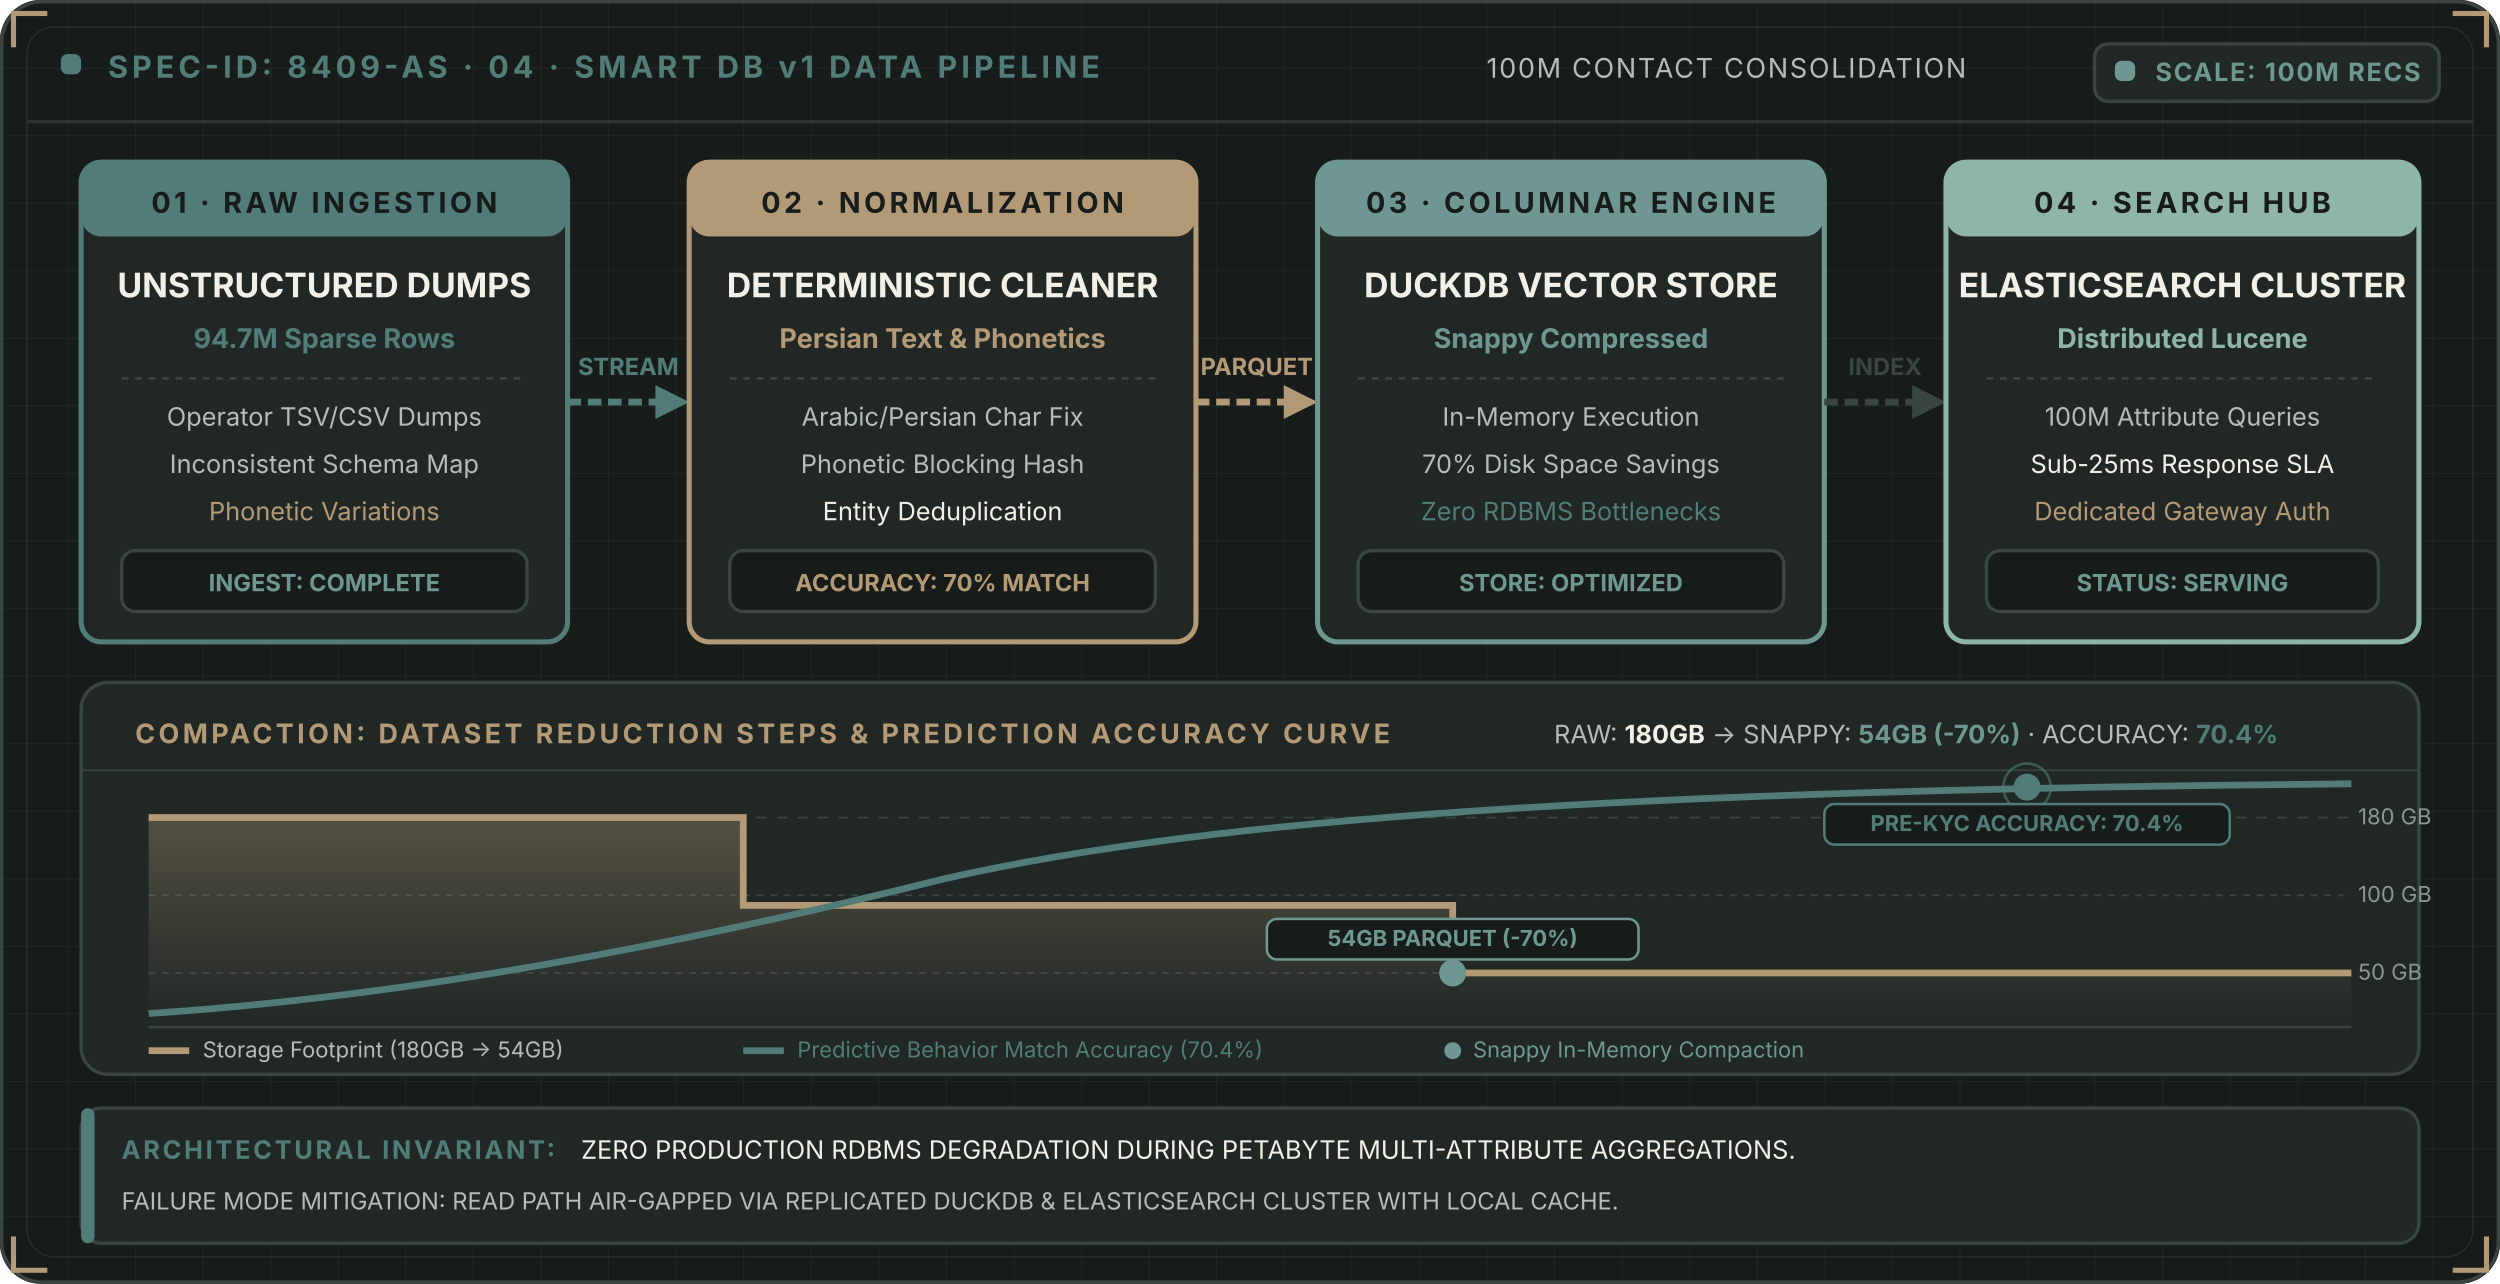
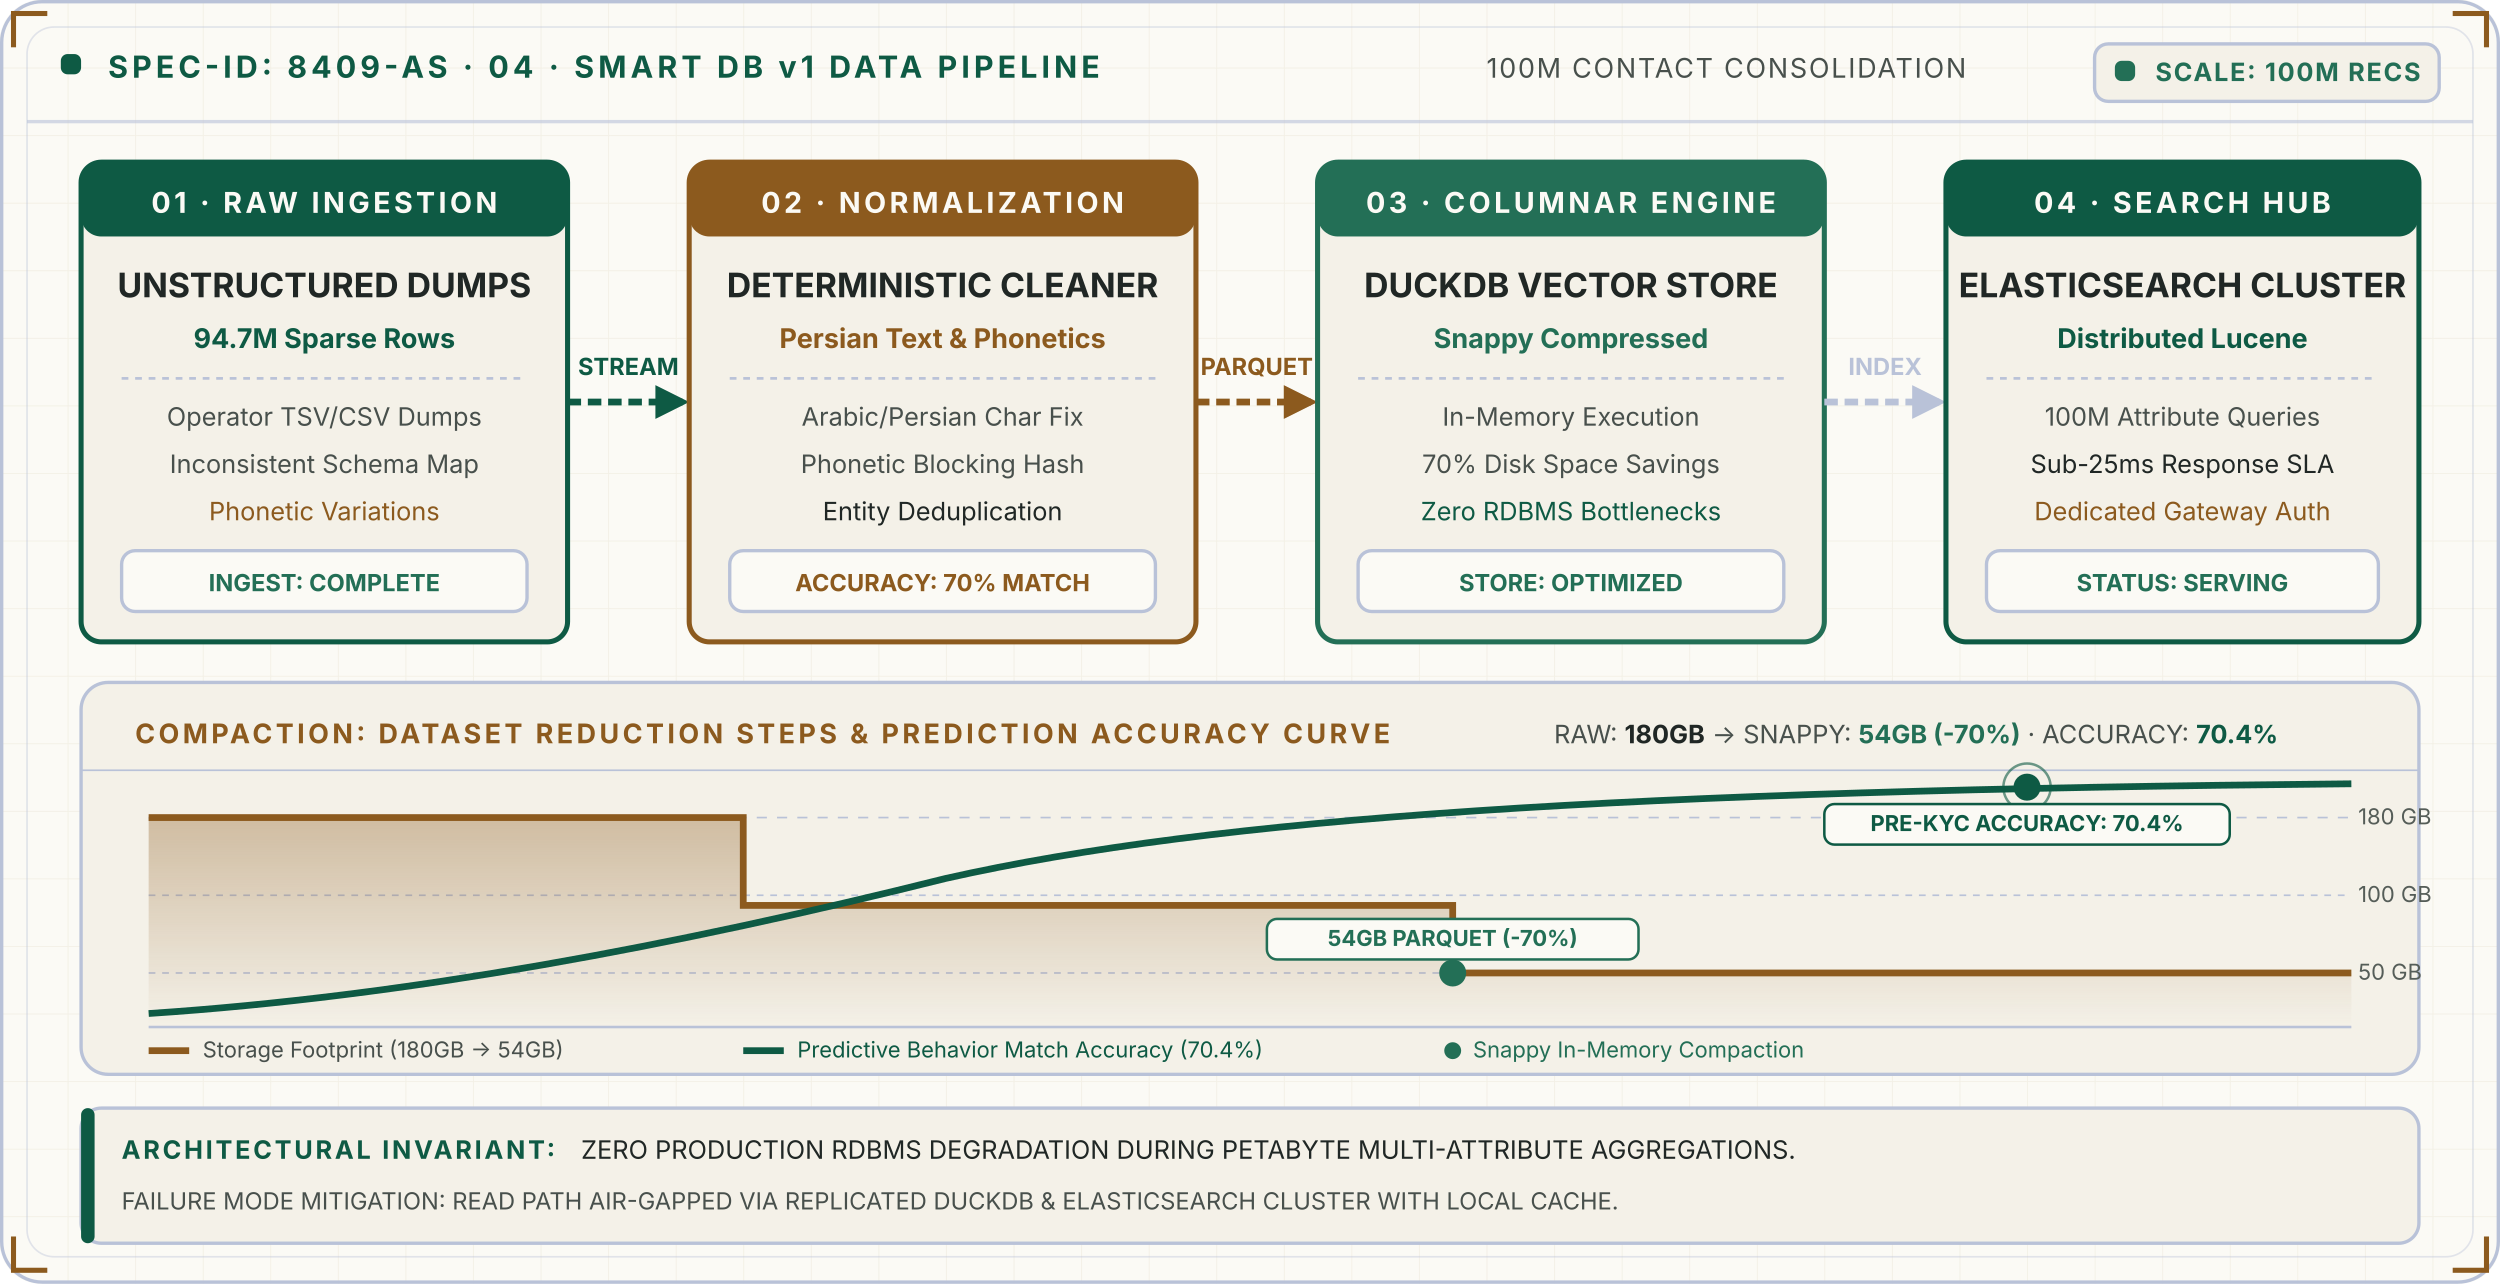
<svg xmlns="http://www.w3.org/2000/svg" dir="ltr" viewBox="0 0 740 380" width="100%" height="100%" fill="none">
  <defs>
    <pattern id="grid-p4" width="20" height="20" patternUnits="userSpaceOnUse">
-       <path d="M 20 0 L 0 0 0 20" fill="none" stroke="#28312E" stroke-width="0.5" stroke-opacity="0.6" />
+       <path d="M 20 0 L 0 0 0 20" fill="none" stroke="#ECE7DA" stroke-width="0.5" stroke-opacity="0.6" />
    </pattern>
    <linearGradient id="chartGrad4" x1="0" y1="0" x2="0" y2="1">
-       <stop offset="0%" stop-color="#B39A77" stop-opacity="0.35" />
-       <stop offset="100%" stop-color="#B39A77" stop-opacity="0.0" />
+       <stop offset="0%" stop-color="#8C5A1E" stop-opacity="0.35" />
+       <stop offset="100%" stop-color="#8C5A1E" stop-opacity="0.0" />
    </linearGradient>
    <style>
      text { font-family: 'IBM Plex Mono', -apple-system, monospace; user-select: none; }
    </style>
  </defs>
-   <rect width="740" height="380" fill="#171C1A" rx="12" />
+   <rect width="740" height="380" fill="#FBFAF5" rx="12" />
  <rect width="740" height="380" fill="url(#grid-p4)" rx="12" />
-   <rect x="0.5" y="0.5" width="739" height="379" stroke="#3A4441" stroke-width="1" rx="12" />
-   <rect x="8" y="8" width="724" height="364" stroke="#3A4441" stroke-width="0.5" stroke-opacity="0.4" rx="8" />
-   <path d="M 4 14 L 4 4 L 14 4" stroke="#B39A77" stroke-width="1.5" fill="none" />
-   <path d="M 726 4 L 736 4 L 736 14" stroke="#B39A77" stroke-width="1.5" fill="none" />
-   <path d="M 4 366 L 4 376 L 14 376" stroke="#B39A77" stroke-width="1.5" fill="none" />
-   <path d="M 726 376 L 736 376 L 736 366" stroke="#B39A77" stroke-width="1.5" fill="none" />
-   <line x1="8" y1="36" x2="732" y2="36" stroke="#3A4441" stroke-width="1" stroke-opacity="0.6" />
-   <rect x="18" y="16" width="6" height="6" fill="#527C78" rx="2" />
-   <text x="32" y="23" fill="#527C78" font-size="9" font-weight="700" letter-spacing="1.2">SPEC-ID: 8409-AS · 04 · SMART DB v1 DATA PIPELINE</text>
-   <text x="440" y="23" fill="#B5BDB6" font-size="8" letter-spacing="0.5">100M CONTACT CONSOLIDATION</text>
-   <rect x="620" y="13" width="102" height="17" fill="#202725" stroke="#3A4441" stroke-width="1" rx="4" />
-   <rect x="626" y="18" width="6" height="6" fill="#6E9792" rx="2" />
-   <text x="638" y="24" fill="#6E9792" font-size="7.5" font-weight="700" letter-spacing="0.5">SCALE: 100M RECS</text>
+   <rect x="0.5" y="0.5" width="739" height="379" stroke="#B9C2D8" stroke-width="1" rx="12" />
+   <rect x="8" y="8" width="724" height="364" stroke="#B9C2D8" stroke-width="0.5" stroke-opacity="0.4" rx="8" />
+   <path d="M 4 14 L 4 4 L 14 4" stroke="#8C5A1E" stroke-width="1.5" fill="none" />
+   <path d="M 726 4 L 736 4 L 736 14" stroke="#8C5A1E" stroke-width="1.5" fill="none" />
+   <path d="M 4 366 L 4 376 L 14 376" stroke="#8C5A1E" stroke-width="1.5" fill="none" />
+   <path d="M 726 376 L 736 376 L 736 366" stroke="#8C5A1E" stroke-width="1.5" fill="none" />
+   <line x1="8" y1="36" x2="732" y2="36" stroke="#B9C2D8" stroke-width="1" stroke-opacity="0.6" />
+   <rect x="18" y="16" width="6" height="6" fill="#0E5A44" rx="2" />
+   <text x="32" y="23" fill="#0E5A44" font-size="9" font-weight="700" letter-spacing="1.2">SPEC-ID: 8409-AS · 04 · SMART DB v1 DATA PIPELINE</text>
+   <text x="440" y="23" fill="#48504C" font-size="8" letter-spacing="0.5">100M CONTACT CONSOLIDATION</text>
+   <rect x="620" y="13" width="102" height="17" fill="#F4F1E8" stroke="#B9C2D8" stroke-width="1" rx="4" />
+   <rect x="626" y="18" width="6" height="6" fill="#236F56" rx="2" />
+   <text x="638" y="24" fill="#236F56" font-size="7.5" font-weight="700" letter-spacing="0.5">SCALE: 100M RECS</text>
  <g id="mod-raw">
-     <rect x="24" y="48" width="144" height="142" fill="#202725" stroke="#527C78" stroke-width="1.5" rx="6" />
-     <rect x="24" y="48" width="144" height="22" fill="#527C78" rx="6" />
-     <text x="96" y="63" fill="#171C1A" font-size="8.5" font-weight="700" text-anchor="middle" letter-spacing="1">01 · RAW INGESTION</text>
-     <text x="96" y="88" fill="#F3F0E8" font-size="10" font-weight="700" text-anchor="middle">UNSTRUCTURED DUMPS</text>
-     <text x="96" y="103" fill="#527C78" font-size="8" font-weight="700" text-anchor="middle">94.7M Sparse Rows</text>
-     <line x1="36" y1="112" x2="156" y2="112" stroke="#3A4441" stroke-width="0.8" stroke-dasharray="2 2" />
-     <text x="96" y="126" fill="#B5BDB6" font-size="7.5" text-anchor="middle">Operator TSV/CSV Dumps</text>
-     <text x="96" y="140" fill="#B5BDB6" font-size="7.5" text-anchor="middle">Inconsistent Schema Map</text>
-     <text x="96" y="154" fill="#B39A77" font-size="7.5" text-anchor="middle">Phonetic Variations</text>
-     <rect x="36" y="163" width="120" height="18" fill="#171C1A" stroke="#3A4441" stroke-width="1" rx="4" />
-     <text x="96" y="175" fill="#6E9792" font-size="7" font-weight="700" text-anchor="middle">INGEST: COMPLETE</text>
+     <rect x="24" y="48" width="144" height="142" fill="#F4F1E8" stroke="#0E5A44" stroke-width="1.5" rx="6" />
+     <rect x="24" y="48" width="144" height="22" fill="#0E5A44" rx="6" />
+     <text x="96" y="63" fill="#FBFAF5" font-size="8.5" font-weight="700" text-anchor="middle" letter-spacing="1">01 · RAW INGESTION</text>
+     <text x="96" y="88" fill="#202725" font-size="10" font-weight="700" text-anchor="middle">UNSTRUCTURED DUMPS</text>
+     <text x="96" y="103" fill="#0E5A44" font-size="8" font-weight="700" text-anchor="middle">94.7M Sparse Rows</text>
+     <line x1="36" y1="112" x2="156" y2="112" stroke="#B9C2D8" stroke-width="0.8" stroke-dasharray="2 2" />
+     <text x="96" y="126" fill="#48504C" font-size="7.5" text-anchor="middle">Operator TSV/CSV Dumps</text>
+     <text x="96" y="140" fill="#48504C" font-size="7.5" text-anchor="middle">Inconsistent Schema Map</text>
+     <text x="96" y="154" fill="#8C5A1E" font-size="7.5" text-anchor="middle">Phonetic Variations</text>
+     <rect x="36" y="163" width="120" height="18" fill="#FBFAF5" stroke="#B9C2D8" stroke-width="1" rx="4" />
+     <text x="96" y="175" fill="#236F56" font-size="7" font-weight="700" text-anchor="middle">INGEST: COMPLETE</text>
  </g>
-   <path d="M 168 119 L 202 119" stroke="#527C78" stroke-width="2" stroke-dasharray="4 2" />
-   <polygon points="204,119 194,114 194,124" fill="#527C78" />
-   <text x="186" y="111" fill="#527C78" font-size="7" font-weight="700" text-anchor="middle">STREAM</text>
+   <path d="M 168 119 L 202 119" stroke="#0E5A44" stroke-width="2" stroke-dasharray="4 2" />
+   <polygon points="204,119 194,114 194,124" fill="#0E5A44" />
+   <text x="186" y="111" fill="#0E5A44" font-size="7" font-weight="700" text-anchor="middle">STREAM</text>
  <g id="mod-clean">
-     <rect x="204" y="48" width="150" height="142" fill="#202725" stroke="#B39A77" stroke-width="1.5" rx="6" />
-     <rect x="204" y="48" width="150" height="22" fill="#B39A77" rx="6" />
-     <text x="279" y="63" fill="#171C1A" font-size="8.5" font-weight="700" text-anchor="middle" letter-spacing="1">02 · NORMALIZATION</text>
-     <text x="279" y="88" fill="#F3F0E8" font-size="10" font-weight="700" text-anchor="middle">DETERMINISTIC CLEANER</text>
-     <text x="279" y="103" fill="#B39A77" font-size="8" font-weight="700" text-anchor="middle">Persian Text &amp; Phonetics</text>
-     <line x1="216" y1="112" x2="342" y2="112" stroke="#3A4441" stroke-width="0.8" stroke-dasharray="2 2" />
-     <text x="279" y="126" fill="#B5BDB6" font-size="7.5" text-anchor="middle">Arabic/Persian Char Fix</text>
-     <text x="279" y="140" fill="#B5BDB6" font-size="7.5" text-anchor="middle">Phonetic Blocking Hash</text>
-     <text x="279" y="154" fill="#F3F0E8" font-size="7.5" text-anchor="middle">Entity Deduplication</text>
-     <rect x="216" y="163" width="126" height="18" fill="#171C1A" stroke="#3A4441" stroke-width="1" rx="4" />
-     <text x="279" y="175" fill="#B39A77" font-size="7" font-weight="700" text-anchor="middle">ACCURACY: 70% MATCH</text>
+     <rect x="204" y="48" width="150" height="142" fill="#F4F1E8" stroke="#8C5A1E" stroke-width="1.5" rx="6" />
+     <rect x="204" y="48" width="150" height="22" fill="#8C5A1E" rx="6" />
+     <text x="279" y="63" fill="#FBFAF5" font-size="8.5" font-weight="700" text-anchor="middle" letter-spacing="1">02 · NORMALIZATION</text>
+     <text x="279" y="88" fill="#202725" font-size="10" font-weight="700" text-anchor="middle">DETERMINISTIC CLEANER</text>
+     <text x="279" y="103" fill="#8C5A1E" font-size="8" font-weight="700" text-anchor="middle">Persian Text &amp; Phonetics</text>
+     <line x1="216" y1="112" x2="342" y2="112" stroke="#B9C2D8" stroke-width="0.8" stroke-dasharray="2 2" />
+     <text x="279" y="126" fill="#48504C" font-size="7.5" text-anchor="middle">Arabic/Persian Char Fix</text>
+     <text x="279" y="140" fill="#48504C" font-size="7.5" text-anchor="middle">Phonetic Blocking Hash</text>
+     <text x="279" y="154" fill="#202725" font-size="7.5" text-anchor="middle">Entity Deduplication</text>
+     <rect x="216" y="163" width="126" height="18" fill="#FBFAF5" stroke="#B9C2D8" stroke-width="1" rx="4" />
+     <text x="279" y="175" fill="#8C5A1E" font-size="7" font-weight="700" text-anchor="middle">ACCURACY: 70% MATCH</text>
  </g>
-   <path d="M 354 119 L 388 119" stroke="#B39A77" stroke-width="2" stroke-dasharray="4 2" />
-   <polygon points="390,119 380,114 380,124" fill="#B39A77" />
-   <text x="372" y="111" fill="#B39A77" font-size="7" font-weight="700" text-anchor="middle">PARQUET</text>
+   <path d="M 354 119 L 388 119" stroke="#8C5A1E" stroke-width="2" stroke-dasharray="4 2" />
+   <polygon points="390,119 380,114 380,124" fill="#8C5A1E" />
+   <text x="372" y="111" fill="#8C5A1E" font-size="7" font-weight="700" text-anchor="middle">PARQUET</text>
  <g id="mod-duckdb">
-     <rect x="390" y="48" width="150" height="142" fill="#202725" stroke="#6E9792" stroke-width="1.5" rx="6" />
-     <rect x="390" y="48" width="150" height="22" fill="#6E9792" rx="6" />
-     <text x="465" y="63" fill="#171C1A" font-size="8.5" font-weight="700" text-anchor="middle" letter-spacing="1">03 · COLUMNAR ENGINE</text>
-     <text x="465" y="88" fill="#F3F0E8" font-size="10" font-weight="700" text-anchor="middle">DUCKDB VECTOR STORE</text>
-     <text x="465" y="103" fill="#6E9792" font-size="8" font-weight="700" text-anchor="middle">Snappy Compressed</text>
-     <line x1="402" y1="112" x2="528" y2="112" stroke="#3A4441" stroke-width="0.8" stroke-dasharray="2 2" />
-     <text x="465" y="126" fill="#B5BDB6" font-size="7.5" text-anchor="middle">In-Memory Execution</text>
-     <text x="465" y="140" fill="#B5BDB6" font-size="7.5" text-anchor="middle">70% Disk Space Savings</text>
-     <text x="465" y="154" fill="#527C78" font-size="7.5" text-anchor="middle">Zero RDBMS Bottlenecks</text>
-     <rect x="402" y="163" width="126" height="18" fill="#171C1A" stroke="#3A4441" stroke-width="1" rx="4" />
-     <text x="465" y="175" fill="#6E9792" font-size="7" font-weight="700" text-anchor="middle">STORE: OPTIMIZED</text>
+     <rect x="390" y="48" width="150" height="142" fill="#F4F1E8" stroke="#236F56" stroke-width="1.5" rx="6" />
+     <rect x="390" y="48" width="150" height="22" fill="#236F56" rx="6" />
+     <text x="465" y="63" fill="#FBFAF5" font-size="8.5" font-weight="700" text-anchor="middle" letter-spacing="1">03 · COLUMNAR ENGINE</text>
+     <text x="465" y="88" fill="#202725" font-size="10" font-weight="700" text-anchor="middle">DUCKDB VECTOR STORE</text>
+     <text x="465" y="103" fill="#236F56" font-size="8" font-weight="700" text-anchor="middle">Snappy Compressed</text>
+     <line x1="402" y1="112" x2="528" y2="112" stroke="#B9C2D8" stroke-width="0.8" stroke-dasharray="2 2" />
+     <text x="465" y="126" fill="#48504C" font-size="7.5" text-anchor="middle">In-Memory Execution</text>
+     <text x="465" y="140" fill="#48504C" font-size="7.5" text-anchor="middle">70% Disk Space Savings</text>
+     <text x="465" y="154" fill="#0E5A44" font-size="7.5" text-anchor="middle">Zero RDBMS Bottlenecks</text>
+     <rect x="402" y="163" width="126" height="18" fill="#FBFAF5" stroke="#B9C2D8" stroke-width="1" rx="4" />
+     <text x="465" y="175" fill="#236F56" font-size="7" font-weight="700" text-anchor="middle">STORE: OPTIMIZED</text>
  </g>
-   <path d="M 540 119 L 574 119" stroke="#3A4441" stroke-width="2" stroke-dasharray="4 2" />
-   <polygon points="576,119 566,114 566,124" fill="#3A4441" />
-   <text x="558" y="111" fill="#3A4441" font-size="7" font-weight="700" text-anchor="middle">INDEX</text>
+   <path d="M 540 119 L 574 119" stroke="#B9C2D8" stroke-width="2" stroke-dasharray="4 2" />
+   <polygon points="576,119 566,114 566,124" fill="#B9C2D8" />
+   <text x="558" y="111" fill="#B9C2D8" font-size="7" font-weight="700" text-anchor="middle">INDEX</text>
  <g id="mod-elastic">
-     <rect x="576" y="48" width="140" height="142" fill="#202725" stroke="#8FB4AA" stroke-width="1.5" rx="6" />
-     <rect x="576" y="48" width="140" height="22" fill="#8FB4AA" rx="6" />
-     <text x="646" y="63" fill="#171C1A" font-size="8.5" font-weight="700" text-anchor="middle" letter-spacing="1">04 · SEARCH HUB</text>
-     <text x="646" y="88" fill="#F3F0E8" font-size="10" font-weight="700" text-anchor="middle">ELASTICSEARCH CLUSTER</text>
-     <text x="646" y="103" fill="#8FB4AA" font-size="8" font-weight="700" text-anchor="middle">Distributed Lucene</text>
-     <line x1="588" y1="112" x2="704" y2="112" stroke="#3A4441" stroke-width="0.8" stroke-dasharray="2 2" />
-     <text x="646" y="126" fill="#B5BDB6" font-size="7.5" text-anchor="middle">100M Attribute Queries</text>
-     <text x="646" y="140" fill="#F3F0E8" font-size="7.5" text-anchor="middle">Sub-25ms Response SLA</text>
-     <text x="646" y="154" fill="#B39A77" font-size="7.5" text-anchor="middle">Dedicated Gateway Auth</text>
-     <rect x="588" y="163" width="116" height="18" fill="#171C1A" stroke="#3A4441" stroke-width="1" rx="4" />
-     <text x="646" y="175" fill="#6E9792" font-size="7" font-weight="700" text-anchor="middle">STATUS: SERVING</text>
+     <rect x="576" y="48" width="140" height="142" fill="#F4F1E8" stroke="#0E5A44" stroke-width="1.5" rx="6" />
+     <rect x="576" y="48" width="140" height="22" fill="#0E5A44" rx="6" />
+     <text x="646" y="63" fill="#FBFAF5" font-size="8.5" font-weight="700" text-anchor="middle" letter-spacing="1">04 · SEARCH HUB</text>
+     <text x="646" y="88" fill="#202725" font-size="10" font-weight="700" text-anchor="middle">ELASTICSEARCH CLUSTER</text>
+     <text x="646" y="103" fill="#0E5A44" font-size="8" font-weight="700" text-anchor="middle">Distributed Lucene</text>
+     <line x1="588" y1="112" x2="704" y2="112" stroke="#B9C2D8" stroke-width="0.8" stroke-dasharray="2 2" />
+     <text x="646" y="126" fill="#48504C" font-size="7.5" text-anchor="middle">100M Attribute Queries</text>
+     <text x="646" y="140" fill="#202725" font-size="7.5" text-anchor="middle">Sub-25ms Response SLA</text>
+     <text x="646" y="154" fill="#8C5A1E" font-size="7.5" text-anchor="middle">Dedicated Gateway Auth</text>
+     <rect x="588" y="163" width="116" height="18" fill="#FBFAF5" stroke="#B9C2D8" stroke-width="1" rx="4" />
+     <text x="646" y="175" fill="#236F56" font-size="7" font-weight="700" text-anchor="middle">STATUS: SERVING</text>
  </g>
  <g id="data-graph-4">
-     <rect x="24" y="202" width="692" height="116" fill="#202725" stroke="#3A4441" stroke-width="1" rx="8" />
-     <text x="40" y="220" fill="#B39A77" font-size="8" font-weight="700" letter-spacing="1">COMPACTION: DATASET REDUCTION STEPS &amp; PREDICTION ACCURACY CURVE</text>
-     <text x="460" y="220" fill="#B5BDB6" font-size="7.5">RAW: <tspan fill="#F3F0E8" font-weight="700">180GB</tspan> → SNAPPY: <tspan fill="#6E9792" font-weight="700">54GB (-70%)</tspan> · ACCURACY: <tspan fill="#527C78" font-weight="700">70.4%</tspan>
+     <rect x="24" y="202" width="692" height="116" fill="#F4F1E8" stroke="#B9C2D8" stroke-width="1" rx="8" />
+     <text x="40" y="220" fill="#8C5A1E" font-size="8" font-weight="700" letter-spacing="1">COMPACTION: DATASET REDUCTION STEPS &amp; PREDICTION ACCURACY CURVE</text>
+     <text x="460" y="220" fill="#48504C" font-size="7.5">RAW: <tspan fill="#202725" font-weight="700">180GB</tspan> → SNAPPY: <tspan fill="#236F56" font-weight="700">54GB (-70%)</tspan> · ACCURACY: <tspan fill="#0E5A44" font-weight="700">70.4%</tspan>
    </text>
-     <line x1="24" y1="228" x2="716" y2="228" stroke="#3A4441" stroke-width="0.5" />
-     <line x1="44" y1="242" x2="696" y2="242" stroke="#3A4441" stroke-width="0.5" stroke-dasharray="3 3" />
-     <text x="698" y="244" fill="#8C9790" font-size="6.5">180 GB</text>
-     <line x1="44" y1="265" x2="696" y2="265" stroke="#3A4441" stroke-width="0.5" stroke-dasharray="2 2" />
-     <text x="698" y="267" fill="#8C9790" font-size="6.5">100 GB</text>
-     <line x1="44" y1="288" x2="696" y2="288" stroke="#3A4441" stroke-width="0.5" stroke-dasharray="2 2" />
-     <text x="698" y="290" fill="#8C9790" font-size="6.5">50 GB</text>
-     <line x1="44" y1="304" x2="696" y2="304" stroke="#3A4441" stroke-width="0.75" />
+     <line x1="24" y1="228" x2="716" y2="228" stroke="#B9C2D8" stroke-width="0.5" />
+     <line x1="44" y1="242" x2="696" y2="242" stroke="#B9C2D8" stroke-width="0.5" stroke-dasharray="3 3" />
+     <text x="698" y="244" fill="#555D58" font-size="6.5">180 GB</text>
+     <line x1="44" y1="265" x2="696" y2="265" stroke="#B9C2D8" stroke-width="0.5" stroke-dasharray="2 2" />
+     <text x="698" y="267" fill="#555D58" font-size="6.5">100 GB</text>
+     <line x1="44" y1="288" x2="696" y2="288" stroke="#B9C2D8" stroke-width="0.5" stroke-dasharray="2 2" />
+     <text x="698" y="290" fill="#555D58" font-size="6.5">50 GB</text>
+     <line x1="44" y1="304" x2="696" y2="304" stroke="#B9C2D8" stroke-width="0.75" />
    <path d="M 44 304               L 44 242               L 220 242               L 220 268               L 430 268               L 430 288               L 696 288               L 696 304 Z" fill="url(#chartGrad4)" />
-     <path d="M 44 242               L 220 242               L 220 268               L 430 268               L 430 288               L 696 288" stroke="#B39A77" stroke-width="2" fill="none" />
-     <path d="M 44 300               C 120 295, 200 280, 280 260               C 360 242, 480 234, 696 232" stroke="#527C78" stroke-width="2" fill="none" />
-     <circle cx="600" cy="233" r="4" fill="#527C78" />
-     <circle cx="600" cy="233" r="7" stroke="#527C78" stroke-width="0.75" stroke-opacity="0.6" fill="none" />
-     <rect x="540" y="238" width="120" height="12" fill="#171C1A" stroke="#527C78" stroke-width="0.75" rx="3" />
-     <text x="600" y="246" fill="#527C78" font-size="6.5" font-weight="700" text-anchor="middle">PRE-KYC ACCURACY: 70.4%</text>
-     <circle cx="430" cy="288" r="4" fill="#6E9792" />
-     <rect x="375" y="272" width="110" height="12" fill="#171C1A" stroke="#6E9792" stroke-width="0.75" rx="3" />
-     <text x="430" y="280" fill="#6E9792" font-size="6.5" font-weight="700" text-anchor="middle">54GB PARQUET (-70%)</text>
-     <line x1="44" y1="311" x2="56" y2="311" stroke="#B39A77" stroke-width="2" />
-     <text x="60" y="313" fill="#B5BDB6" font-size="6.5">Storage Footprint (180GB → 54GB)</text>
-     <line x1="220" y1="311" x2="232" y2="311" stroke="#527C78" stroke-width="2" />
-     <text x="236" y="313" fill="#527C78" font-size="6.5">Predictive Behavior Match Accuracy (70.4%)</text>
-     <circle cx="430" cy="311" r="2.5" fill="#6E9792" />
-     <text x="436" y="313" fill="#6E9792" font-size="6.5">Snappy In-Memory Compaction</text>
+     <path d="M 44 242               L 220 242               L 220 268               L 430 268               L 430 288               L 696 288" stroke="#8C5A1E" stroke-width="2" fill="none" />
+     <path d="M 44 300               C 120 295, 200 280, 280 260               C 360 242, 480 234, 696 232" stroke="#0E5A44" stroke-width="2" fill="none" />
+     <circle cx="600" cy="233" r="4" fill="#0E5A44" />
+     <circle cx="600" cy="233" r="7" stroke="#0E5A44" stroke-width="0.75" stroke-opacity="0.6" fill="none" />
+     <rect x="540" y="238" width="120" height="12" fill="#FBFAF5" stroke="#0E5A44" stroke-width="0.75" rx="3" />
+     <text x="600" y="246" fill="#0E5A44" font-size="6.5" font-weight="700" text-anchor="middle">PRE-KYC ACCURACY: 70.4%</text>
+     <circle cx="430" cy="288" r="4" fill="#236F56" />
+     <rect x="375" y="272" width="110" height="12" fill="#FBFAF5" stroke="#236F56" stroke-width="0.75" rx="3" />
+     <text x="430" y="280" fill="#236F56" font-size="6.5" font-weight="700" text-anchor="middle">54GB PARQUET (-70%)</text>
+     <line x1="44" y1="311" x2="56" y2="311" stroke="#8C5A1E" stroke-width="2" />
+     <text x="60" y="313" fill="#48504C" font-size="6.5">Storage Footprint (180GB → 54GB)</text>
+     <line x1="220" y1="311" x2="232" y2="311" stroke="#0E5A44" stroke-width="2" />
+     <text x="236" y="313" fill="#0E5A44" font-size="6.5">Predictive Behavior Match Accuracy (70.4%)</text>
+     <circle cx="430" cy="311" r="2.5" fill="#236F56" />
+     <text x="436" y="313" fill="#236F56" font-size="6.5">Snappy In-Memory Compaction</text>
  </g>
-   <rect x="24" y="328" width="692" height="40" fill="#202725" stroke="#3A4441" stroke-width="1" rx="6" />
-   <rect x="24" y="328" width="4" height="40" fill="#527C78" rx="2" />
-   <text x="36" y="343" fill="#527C78" font-size="7.5" font-weight="700" letter-spacing="0.8">ARCHITECTURAL INVARIANT:</text>
-   <text x="172" y="343" fill="#F3F0E8" font-size="7.5">ZERO PRODUCTION RDBMS DEGRADATION DURING PETABYTE MULTI-ATTRIBUTE AGGREGATIONS.</text>
-   <text x="36" y="358" fill="#B5BDB6" font-size="7">FAILURE MODE MITIGATION: READ PATH AIR-GAPPED VIA REPLICATED DUCKDB &amp; ELASTICSEARCH CLUSTER WITH LOCAL CACHE.</text>
+   <rect x="24" y="328" width="692" height="40" fill="#F4F1E8" stroke="#B9C2D8" stroke-width="1" rx="6" />
+   <rect x="24" y="328" width="4" height="40" fill="#0E5A44" rx="2" />
+   <text x="36" y="343" fill="#0E5A44" font-size="7.5" font-weight="700" letter-spacing="0.8">ARCHITECTURAL INVARIANT:</text>
+   <text x="172" y="343" fill="#202725" font-size="7.5">ZERO PRODUCTION RDBMS DEGRADATION DURING PETABYTE MULTI-ATTRIBUTE AGGREGATIONS.</text>
+   <text x="36" y="358" fill="#48504C" font-size="7">FAILURE MODE MITIGATION: READ PATH AIR-GAPPED VIA REPLICATED DUCKDB &amp; ELASTICSEARCH CLUSTER WITH LOCAL CACHE.</text>
</svg>
